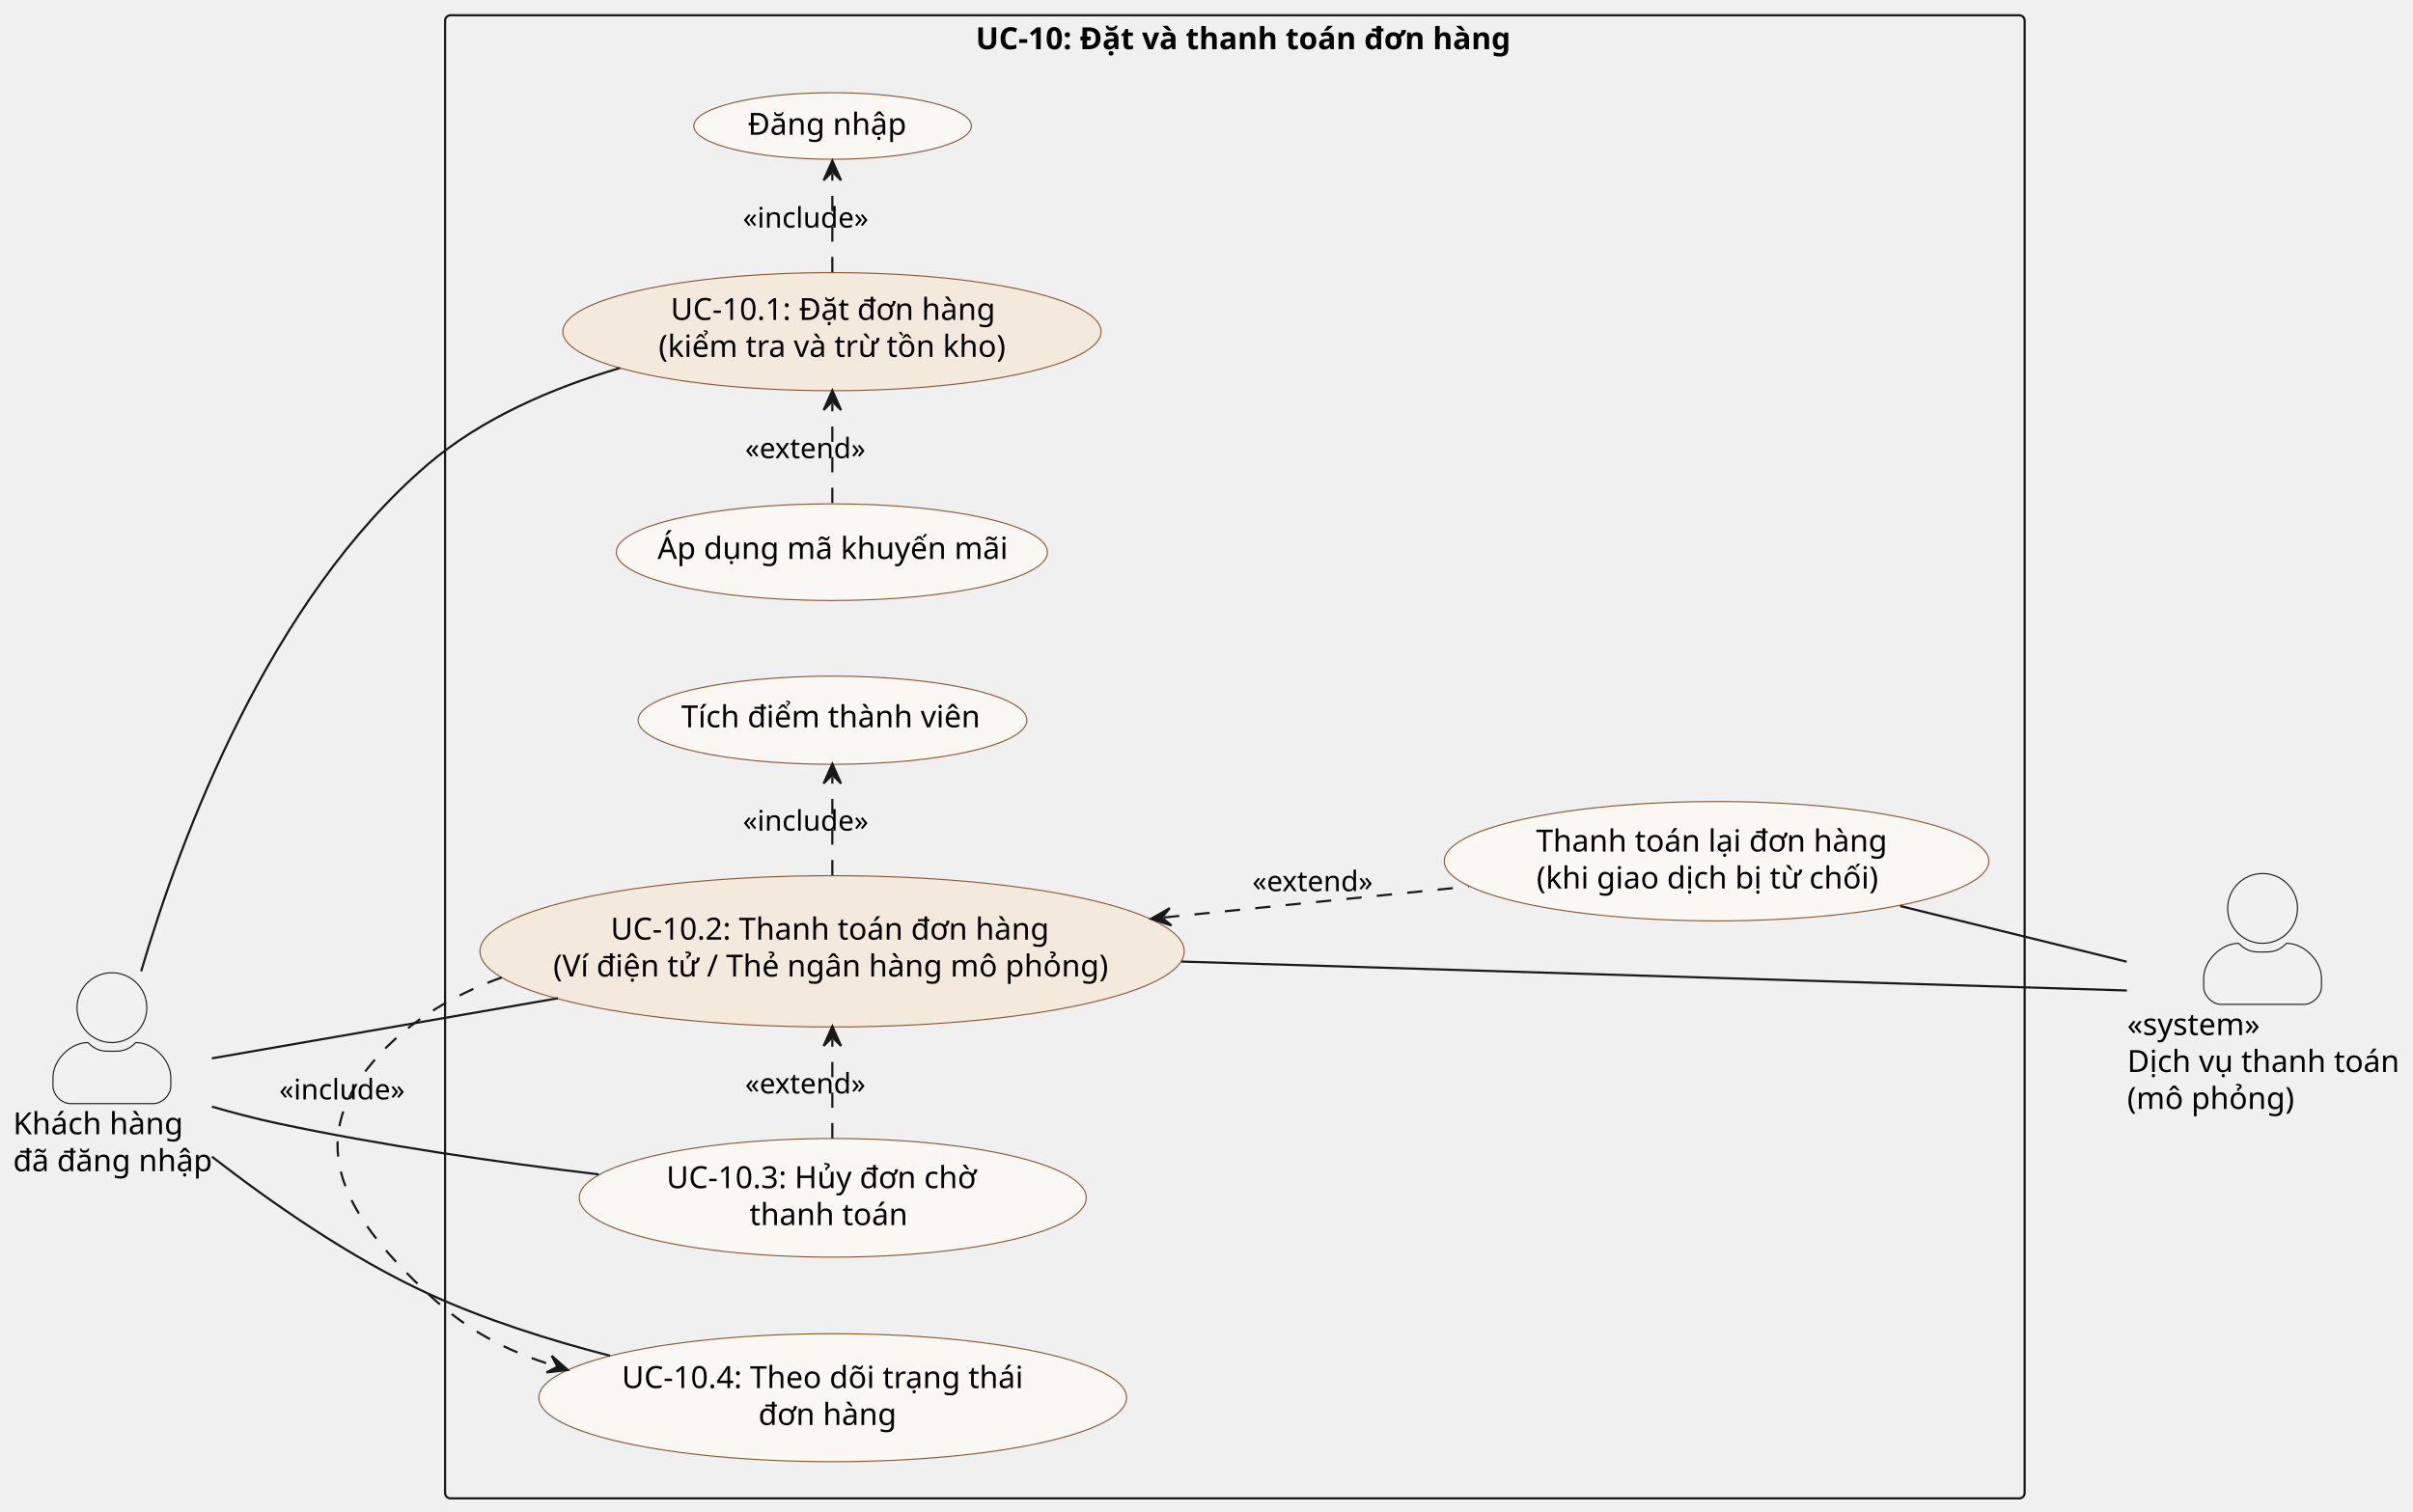
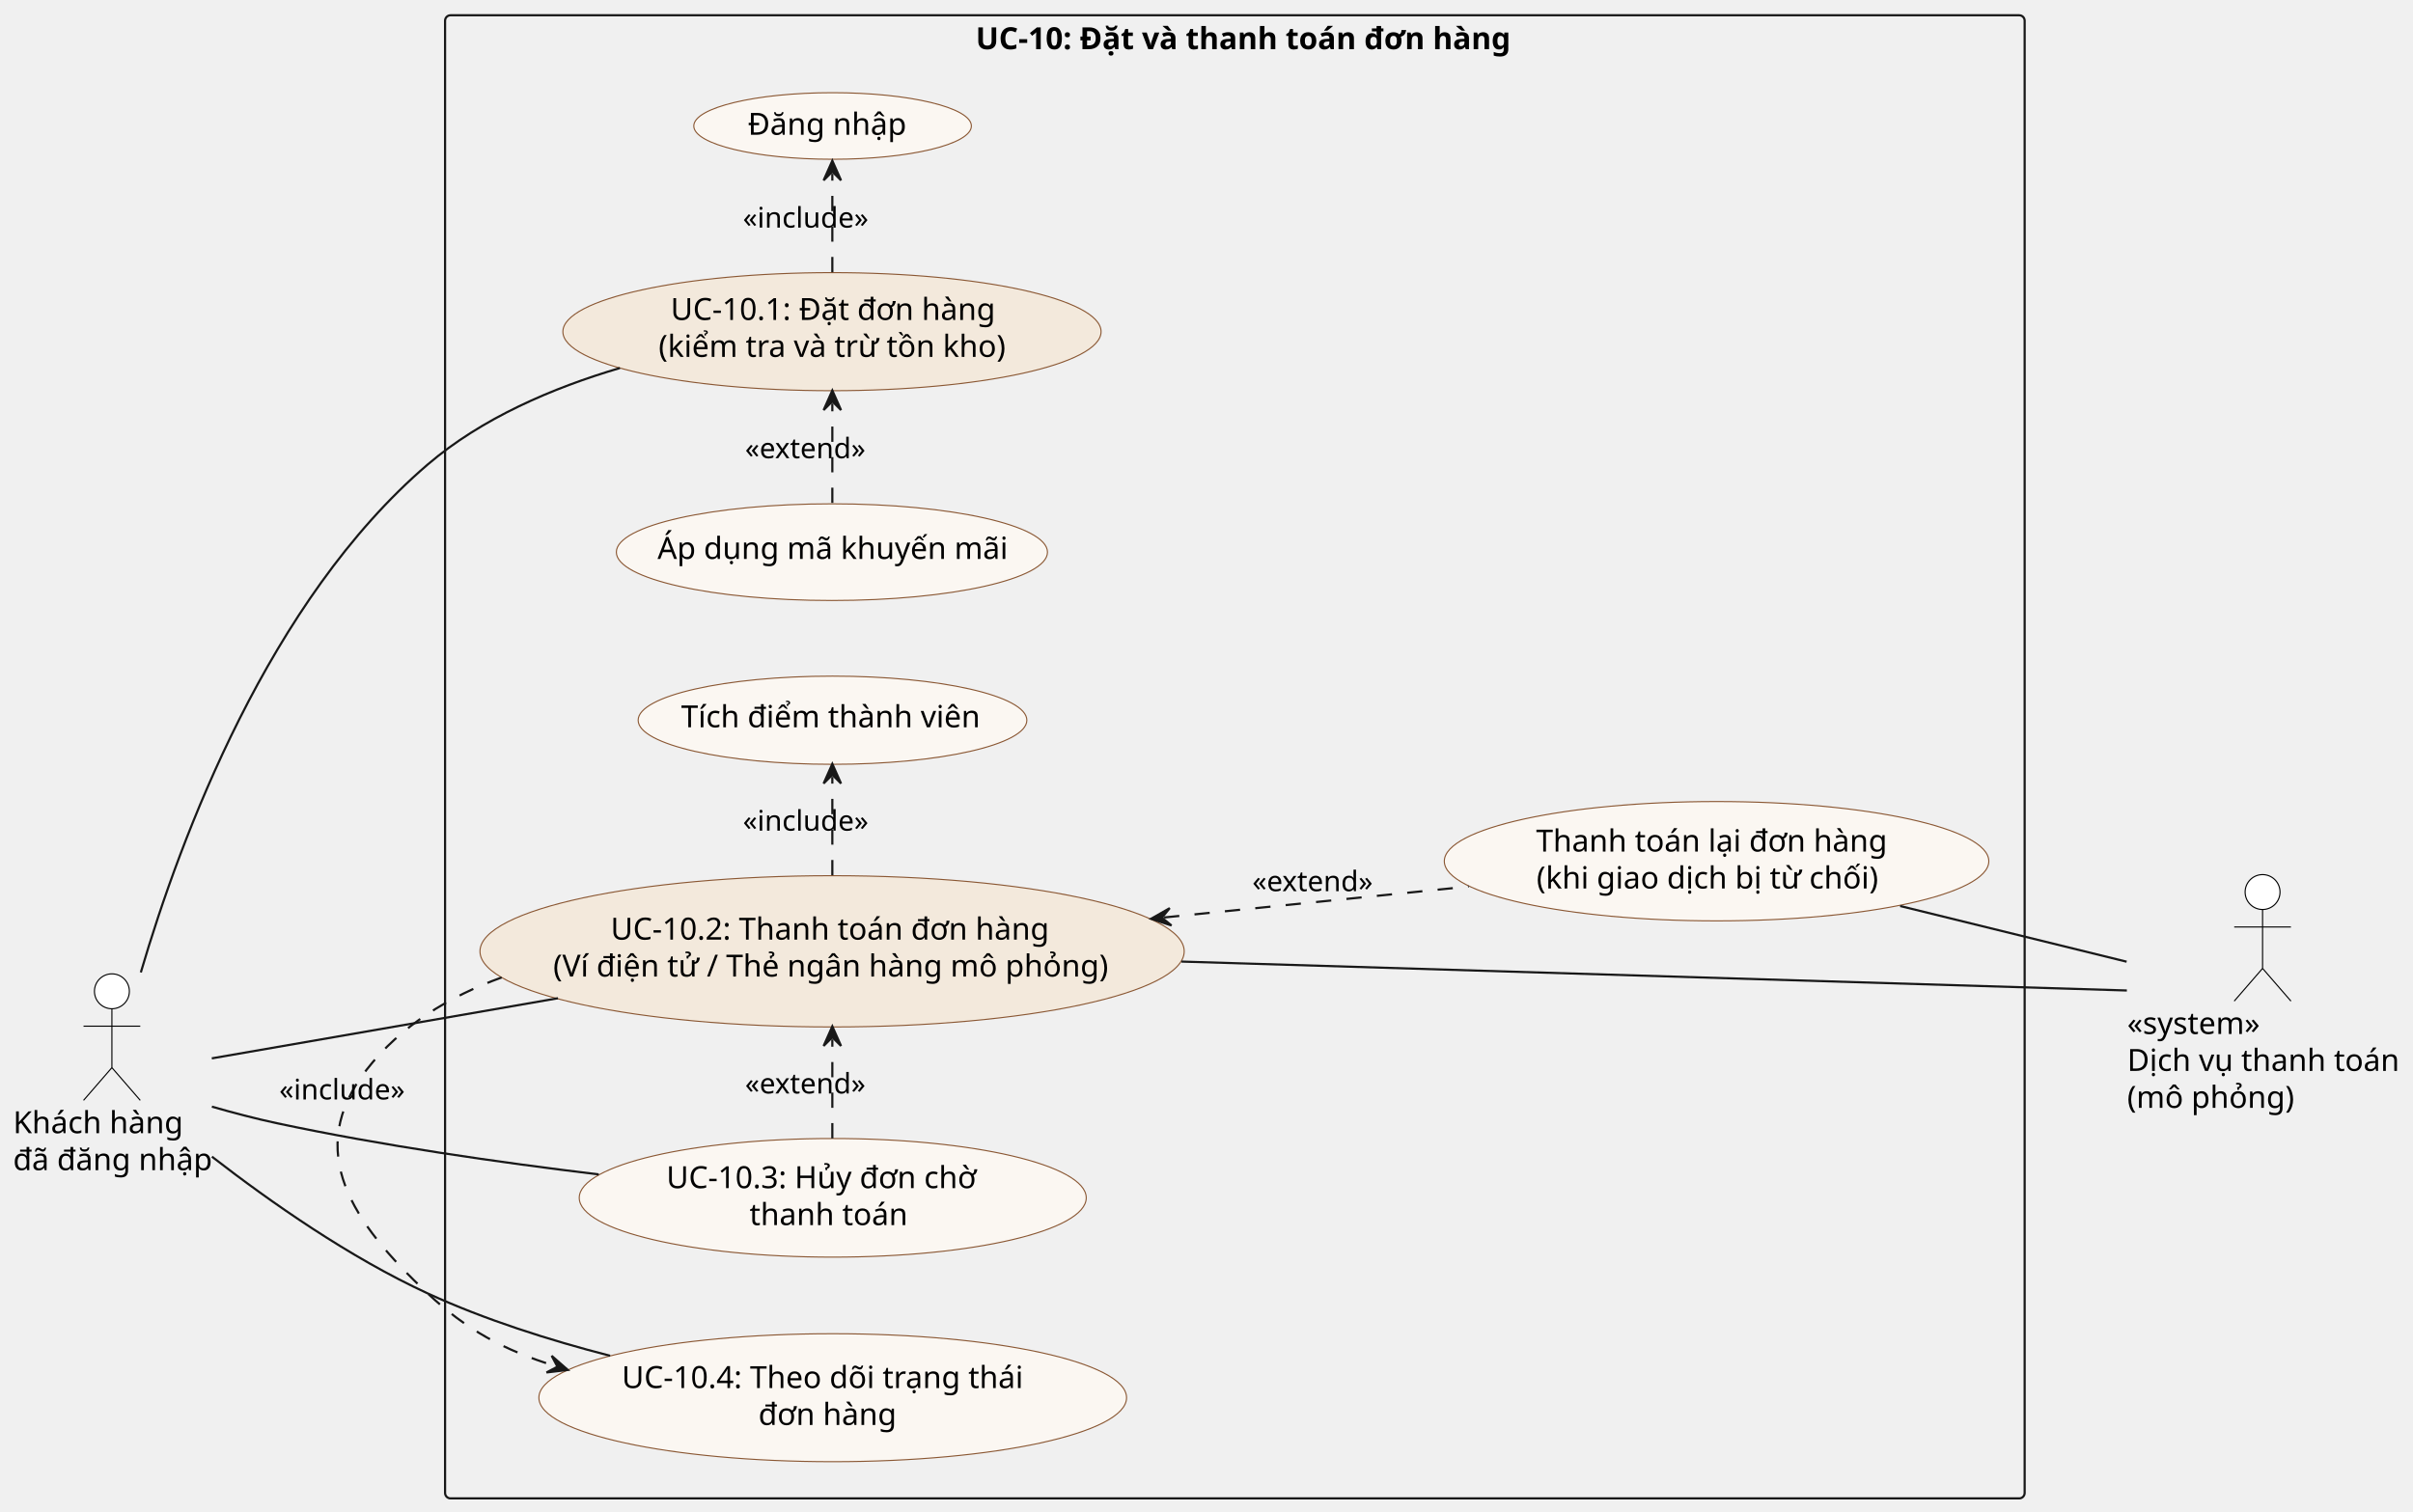
<svg xmlns="http://www.w3.org/2000/svg" contentStyleType="text/css" height="693px" preserveAspectRatio="none" style="width:1106px;height:693px;background:#FFFFFF;" version="1.1" viewBox="0 0 1106 693" width="1106px" zoomAndPan="magnify">
  <defs />
  <g>
    <g id="cluster_UC-10: Đặt và thanh toán đơn hàng">
      <rect fill="none" height="680" rx="2.5" ry="2.5" style="stroke:#181818;stroke-width:1.0;" width="724" x="204" y="7" />
      <text fill="#000000" font-family="sans-serif" font-size="14" font-weight="bold" lengthAdjust="spacing" textLength="237.556" x="447.222" y="22.562">UC-10: Đặt và thanh toán đơn hàng</text>
    </g>
    <g id="elem_UC101">
      <ellipse cx="381.338" cy="152.068" fill="#F3E9DC" rx="123.338" ry="27.068" style="stroke:#8A5733;stroke-width:0.5;" />
      <text fill="#000000" font-family="sans-serif" font-size="14" lengthAdjust="spacing" textLength="147.923" x="307.377" y="146.691">UC-10.1: Đặt đơn hàng</text>
      <text fill="#000000" font-family="sans-serif" font-size="14" lengthAdjust="spacing" textLength="158.97" x="301.853" y="163.63">(kiểm tra và trừ tồn kho)</text>
    </g>
    <g id="elem_UC102">
      <ellipse cx="381.39" cy="436.178" fill="#F3E9DC" rx="161.39" ry="34.678" style="stroke:#8A5733;stroke-width:0.5;" />
      <text fill="#000000" font-family="sans-serif" font-size="14" lengthAdjust="spacing" textLength="202.993" x="279.893" y="430.801">UC-10.2: Thanh toán đơn hàng</text>
      <text fill="#000000" font-family="sans-serif" font-size="14" lengthAdjust="spacing" textLength="255.685" x="253.548" y="447.74">(Ví điện tử / Thẻ ngân hàng mô phỏng)</text>
    </g>
    <g id="elem_UC103">
      <ellipse cx="381.691" cy="549.192" fill="#FBF7F2" rx="116.191" ry="27.192" style="stroke:#8A5733;stroke-width:0.5;" />
      <text fill="#000000" font-family="sans-serif" font-size="14" lengthAdjust="spacing" textLength="146.515" x="305.434" y="544.754">UC-10.3: Hủy đơn chờ</text>
      <text fill="#000000" font-family="sans-serif" font-size="14" lengthAdjust="spacing" textLength="70.314" x="343.534" y="561.693">thanh toán</text>
    </g>
    <g id="elem_UC104">
      <ellipse cx="381.679" cy="640.836" fill="#FBF7F2" rx="134.679" ry="29.336" style="stroke:#8A5733;stroke-width:0.5;" />
      <text fill="#000000" font-family="sans-serif" font-size="14" lengthAdjust="spacing" textLength="187.38" x="284.989" y="636.397">UC-10.4: Theo dõi trạng thái</text>
      <text fill="#000000" font-family="sans-serif" font-size="14" lengthAdjust="spacing" textLength="62.132" x="347.613" y="653.337">đơn hàng</text>
    </g>
    <g id="elem_Promo">
      <ellipse cx="381.304" cy="253.161" fill="#FBF7F2" rx="98.804" ry="22.161" style="stroke:#8A5733;stroke-width:0.5;" />
      <text fill="#000000" font-family="sans-serif" font-size="14" lengthAdjust="spacing" textLength="159.872" x="301.368" y="256.254">Áp dụng mã khuyến mãi</text>
    </g>
    <g id="elem_Login">
      <ellipse cx="381.616" cy="57.761" fill="#FBF7F2" rx="63.616" ry="15.261" style="stroke:#8A5733;stroke-width:0.5;" />
      <text fill="#000000" font-family="sans-serif" font-size="14" lengthAdjust="spacing" textLength="71.743" x="342.744" y="61.792">Đăng nhập</text>
    </g>
    <g id="elem_Points">
      <ellipse cx="381.577" cy="330.215" fill="#FBF7F2" rx="89.077" ry="20.215" style="stroke:#8A5733;stroke-width:0.5;" />
      <text fill="#000000" font-family="sans-serif" font-size="14" lengthAdjust="spacing" textLength="137.867" x="312.207" y="333.463">Tích điểm thành viên</text>
    </g>
    <g id="elem_Retry">
      <ellipse cx="786.785" cy="394.857" fill="#FBF7F2" rx="124.785" ry="27.357" style="stroke:#8A5733;stroke-width:0.5;" />
      <text fill="#000000" font-family="sans-serif" font-size="14" lengthAdjust="spacing" textLength="159.421" x="704.074" y="390.418">Thanh toán lại đơn hàng</text>
      <text fill="#000000" font-family="sans-serif" font-size="14" lengthAdjust="spacing" textLength="159.004" x="704.283" y="407.358">(khi giao dịch bị từ chối)</text>
    </g>
    <g id="elem_Customer">
-       <ellipse cx="51.291" cy="462" fill="#F1F1F1" rx="16" ry="16" style="stroke:#181818;stroke-width:0.5;" />
-       <path d="M51.291,482 C55.291,482 58.291,482 62.291,478 C70.291,478 78.291,486 78.291,494 L78.291,498 C78.291,502 74.291,506 70.291,506 L32.291,506 C28.291,506 24.291,502 24.291,498 L24.291,494 C24.291,486 32.291,478 40.291,478 C44.291,482 47.291,482 51.291,482 " fill="#F1F1F1" style="stroke:#181818;stroke-width:0.5;" />
-       <text fill="#000000" font-family="sans-serif" font-size="14" lengthAdjust="spacing" textLength="78.757" x="6" y="520.062">Khách hàng</text>
-       <text fill="#000000" font-family="sans-serif" font-size="14" lengthAdjust="spacing" textLength="90.583" x="6" y="537.002">đã đăng nhập</text>
+       <ellipse cx="51.291" cy="454.5" fill="#FFFFFF" rx="8" ry="8" style="stroke:#000000;stroke-width:0.5;" />
+       <path d="M51.291,462.5 L51.291,489.5 M38.291,470.5 L64.291,470.5 M51.291,489.5 L38.291,504.5 M51.291,489.5 L64.291,504.5 " fill="none" style="stroke:#000000;stroke-width:0.5;" />
+       <text fill="#000000" font-family="sans-serif" font-size="14" lengthAdjust="spacing" textLength="78.757" x="6" y="519.562">Khách hàng</text>
+       <text fill="#000000" font-family="sans-serif" font-size="14" lengthAdjust="spacing" textLength="90.583" x="6" y="536.502">đã đăng nhập</text>
    </g>
    <g id="elem_Pay">
-       <ellipse cx="1037.053" cy="416.5" fill="#F1F1F1" rx="16" ry="16" style="stroke:#181818;stroke-width:0.5;" />
-       <path d="M1037.053,436.5 C1041.053,436.5 1044.053,436.5 1048.053,432.5 C1056.053,432.5 1064.053,440.5 1064.053,448.5 L1064.053,452.5 C1064.053,456.5 1060.053,460.5 1056.053,460.5 L1018.053,460.5 C1014.053,460.5 1010.053,456.5 1010.053,452.5 L1010.053,448.5 C1010.053,440.5 1018.053,432.5 1026.053,432.5 C1030.053,436.5 1033.053,436.5 1037.053,436.5 " fill="#F1F1F1" style="stroke:#181818;stroke-width:0.5;" />
-       <text fill="#000000" font-family="sans-serif" font-size="14" lengthAdjust="spacing" textLength="63.964" x="975" y="474.562">«system»</text>
-       <text fill="#000000" font-family="sans-serif" font-size="14" lengthAdjust="spacing" textLength="124.106" x="975" y="491.502">Dịch vụ thanh toán</text>
-       <text fill="#000000" font-family="sans-serif" font-size="14" lengthAdjust="spacing" textLength="76.911" x="975" y="508.441">(mô phỏng)</text>
+       <ellipse cx="1037.053" cy="409" fill="#FFFFFF" rx="8" ry="8" style="stroke:#000000;stroke-width:0.5;" />
+       <path d="M1037.053,417 L1037.053,444 M1024.053,425 L1050.053,425 M1037.053,444 L1024.053,459 M1037.053,444 L1050.053,459 " fill="none" style="stroke:#000000;stroke-width:0.5;" />
+       <text fill="#000000" font-family="sans-serif" font-size="14" lengthAdjust="spacing" textLength="63.964" x="975" y="474.062">«system»</text>
+       <text fill="#000000" font-family="sans-serif" font-size="14" lengthAdjust="spacing" textLength="124.106" x="975" y="491.002">Dịch vụ thanh toán</text>
+       <text fill="#000000" font-family="sans-serif" font-size="14" lengthAdjust="spacing" textLength="76.911" x="975" y="507.941">(mô phỏng)</text>
    </g>
    <g id="link_Customer_UC101">
-       <path d="M64.7,445.32 C83,383.19 123.4,275.18 196,213 C220.85,191.71 253.36,177.8 284.16,168.73 " fill="none" id="Customer-UC101" style="stroke:#181818;stroke-width:1.0;" />
+       <path d="M64.55,445.85 C82.77,383.81 123.19,275.36 196,213 C220.85,191.71 253.36,177.8 284.16,168.73 " fill="none" id="Customer-UC101" style="stroke:#181818;stroke-width:1.0;" />
    </g>
    <g id="link_Customer_UC102">
      <path d="M97.08,485.25 C137.8,478.18 199.98,467.37 255.74,457.68 " fill="none" id="Customer-UC102" style="stroke:#181818;stroke-width:1.0;" />
    </g>
    <g id="link_Customer_UC103">
      <path d="M97.12,507.39 C106.9,510.2 117.24,512.92 127,515 C174.99,525.24 228.78,532.97 274.42,538.46 " fill="none" id="Customer-UC103" style="stroke:#181818;stroke-width:1.0;" />
    </g>
    <g id="link_Customer_UC104">
      <path d="M97.14,530.32 C124.26,551.35 160.42,576.61 196,593 C222.15,605.04 251.84,614.45 279.64,621.61 " fill="none" id="Customer-UC104" style="stroke:#181818;stroke-width:1.0;" />
    </g>
    <g id="link_Promo_UC101">
      <path d="M381.5,230.58 C381.5,215.36 381.5,201.14 381.5,185.02 " fill="none" id="Promo-to-UC101" style="stroke:#181818;stroke-width:1.0;stroke-dasharray:7.0,7.0;" />
      <polygon fill="#181818" points="381.5,179.02,377.5,188.02,381.5,184.02,385.5,188.02,381.5,179.02" style="stroke:#181818;stroke-width:1.0;" />
      <text fill="#000000" font-family="sans-serif" font-size="13" lengthAdjust="spacing" textLength="57.294" x="341.5" y="210.094">«extend»</text>
    </g>
    <g id="link_UC101_Login">
      <path d="M381.5,124.81 C381.5,108.22 381.5,93.6 381.5,79.69 " fill="none" id="UC101-to-Login" style="stroke:#181818;stroke-width:1.0;stroke-dasharray:7.0,7.0;" />
      <polygon fill="#181818" points="381.5,73.69,377.5,82.69,381.5,78.69,385.5,82.69,381.5,73.69" style="stroke:#181818;stroke-width:1.0;" />
      <text fill="#000000" font-family="sans-serif" font-size="13" lengthAdjust="spacing" textLength="59.776" x="340.5" y="104.344">«include»</text>
    </g>
    <g id="link_UC102_Points">
      <path d="M381.5,401.29 C381.5,384.39 381.5,370.65 381.5,356.23 " fill="none" id="UC102-to-Points" style="stroke:#181818;stroke-width:1.0;stroke-dasharray:7.0,7.0;" />
      <polygon fill="#181818" points="381.5,350.23,377.5,359.23,381.5,355.23,385.5,359.23,381.5,350.23" style="stroke:#181818;stroke-width:1.0;" />
      <text fill="#000000" font-family="sans-serif" font-size="13" lengthAdjust="spacing" textLength="59.776" x="340.5" y="380.844">«include»</text>
    </g>
    <g id="link_UC103_UC102">
      <path d="M381.5,521.93 C381.5,506.52 381.5,493.06 381.5,476.56 " fill="none" id="UC103-to-UC102" style="stroke:#181818;stroke-width:1.0;stroke-dasharray:7.0,7.0;" />
      <polygon fill="#181818" points="381.5,470.56,377.5,479.56,381.5,475.56,385.5,479.56,381.5,470.56" style="stroke:#181818;stroke-width:1.0;" />
      <text fill="#000000" font-family="sans-serif" font-size="13" lengthAdjust="spacing" textLength="57.294" x="341.5" y="501.344">«extend»</text>
    </g>
    <g id="link_UC102_UC104">
      <path d="M229.93,448.16 C205.84,456.88 183.72,470.26 168,490.5 C139.03,527.79 161.57,560.68 196,593 C213.83,609.73 230.979,619.034 254.539,626.334 " fill="none" id="UC102-to-UC104" style="stroke:#181818;stroke-width:1.0;stroke-dasharray:7.0,7.0;" />
      <polygon fill="#181818" points="260.27,628.11,252.857,621.625,255.494,626.63,250.489,629.267,260.27,628.11" style="stroke:#181818;stroke-width:1.0;" />
      <text fill="#000000" font-family="sans-serif" font-size="13" lengthAdjust="spacing" textLength="59.776" x="128" y="504.094">«include»</text>
    </g>
    <g id="link_UC102_Retry">
      <path d="M533.569,420.653 C581.469,415.783 628.04,411.05 673.15,406.47 " fill="none" id="UC102-backto-Retry" style="stroke:#181818;stroke-width:1.0;stroke-dasharray:7.0,7.0;" />
      <polygon fill="#181818" points="527.6,421.26,536.958,424.329,532.574,420.754,536.149,416.37,527.6,421.26" style="stroke:#181818;stroke-width:1.0;" />
      <text fill="#000000" font-family="sans-serif" font-size="13" lengthAdjust="spacing" textLength="57.294" x="574" y="408.594">«extend»</text>
    </g>
    <g id="link_UC102_Pay">
      <path d="M541.53,440.87 C681.13,445.14 876.77,451.13 974.85,454.13 " fill="none" id="UC102-Pay" style="stroke:#181818;stroke-width:1.0;" />
    </g>
    <g id="link_Retry_Pay">
      <path d="M870.93,415.4 C904.86,423.74 943.42,433.23 974.74,440.93 " fill="none" id="Retry-Pay" style="stroke:#181818;stroke-width:1.0;" />
    </g>
  </g>
</svg>
